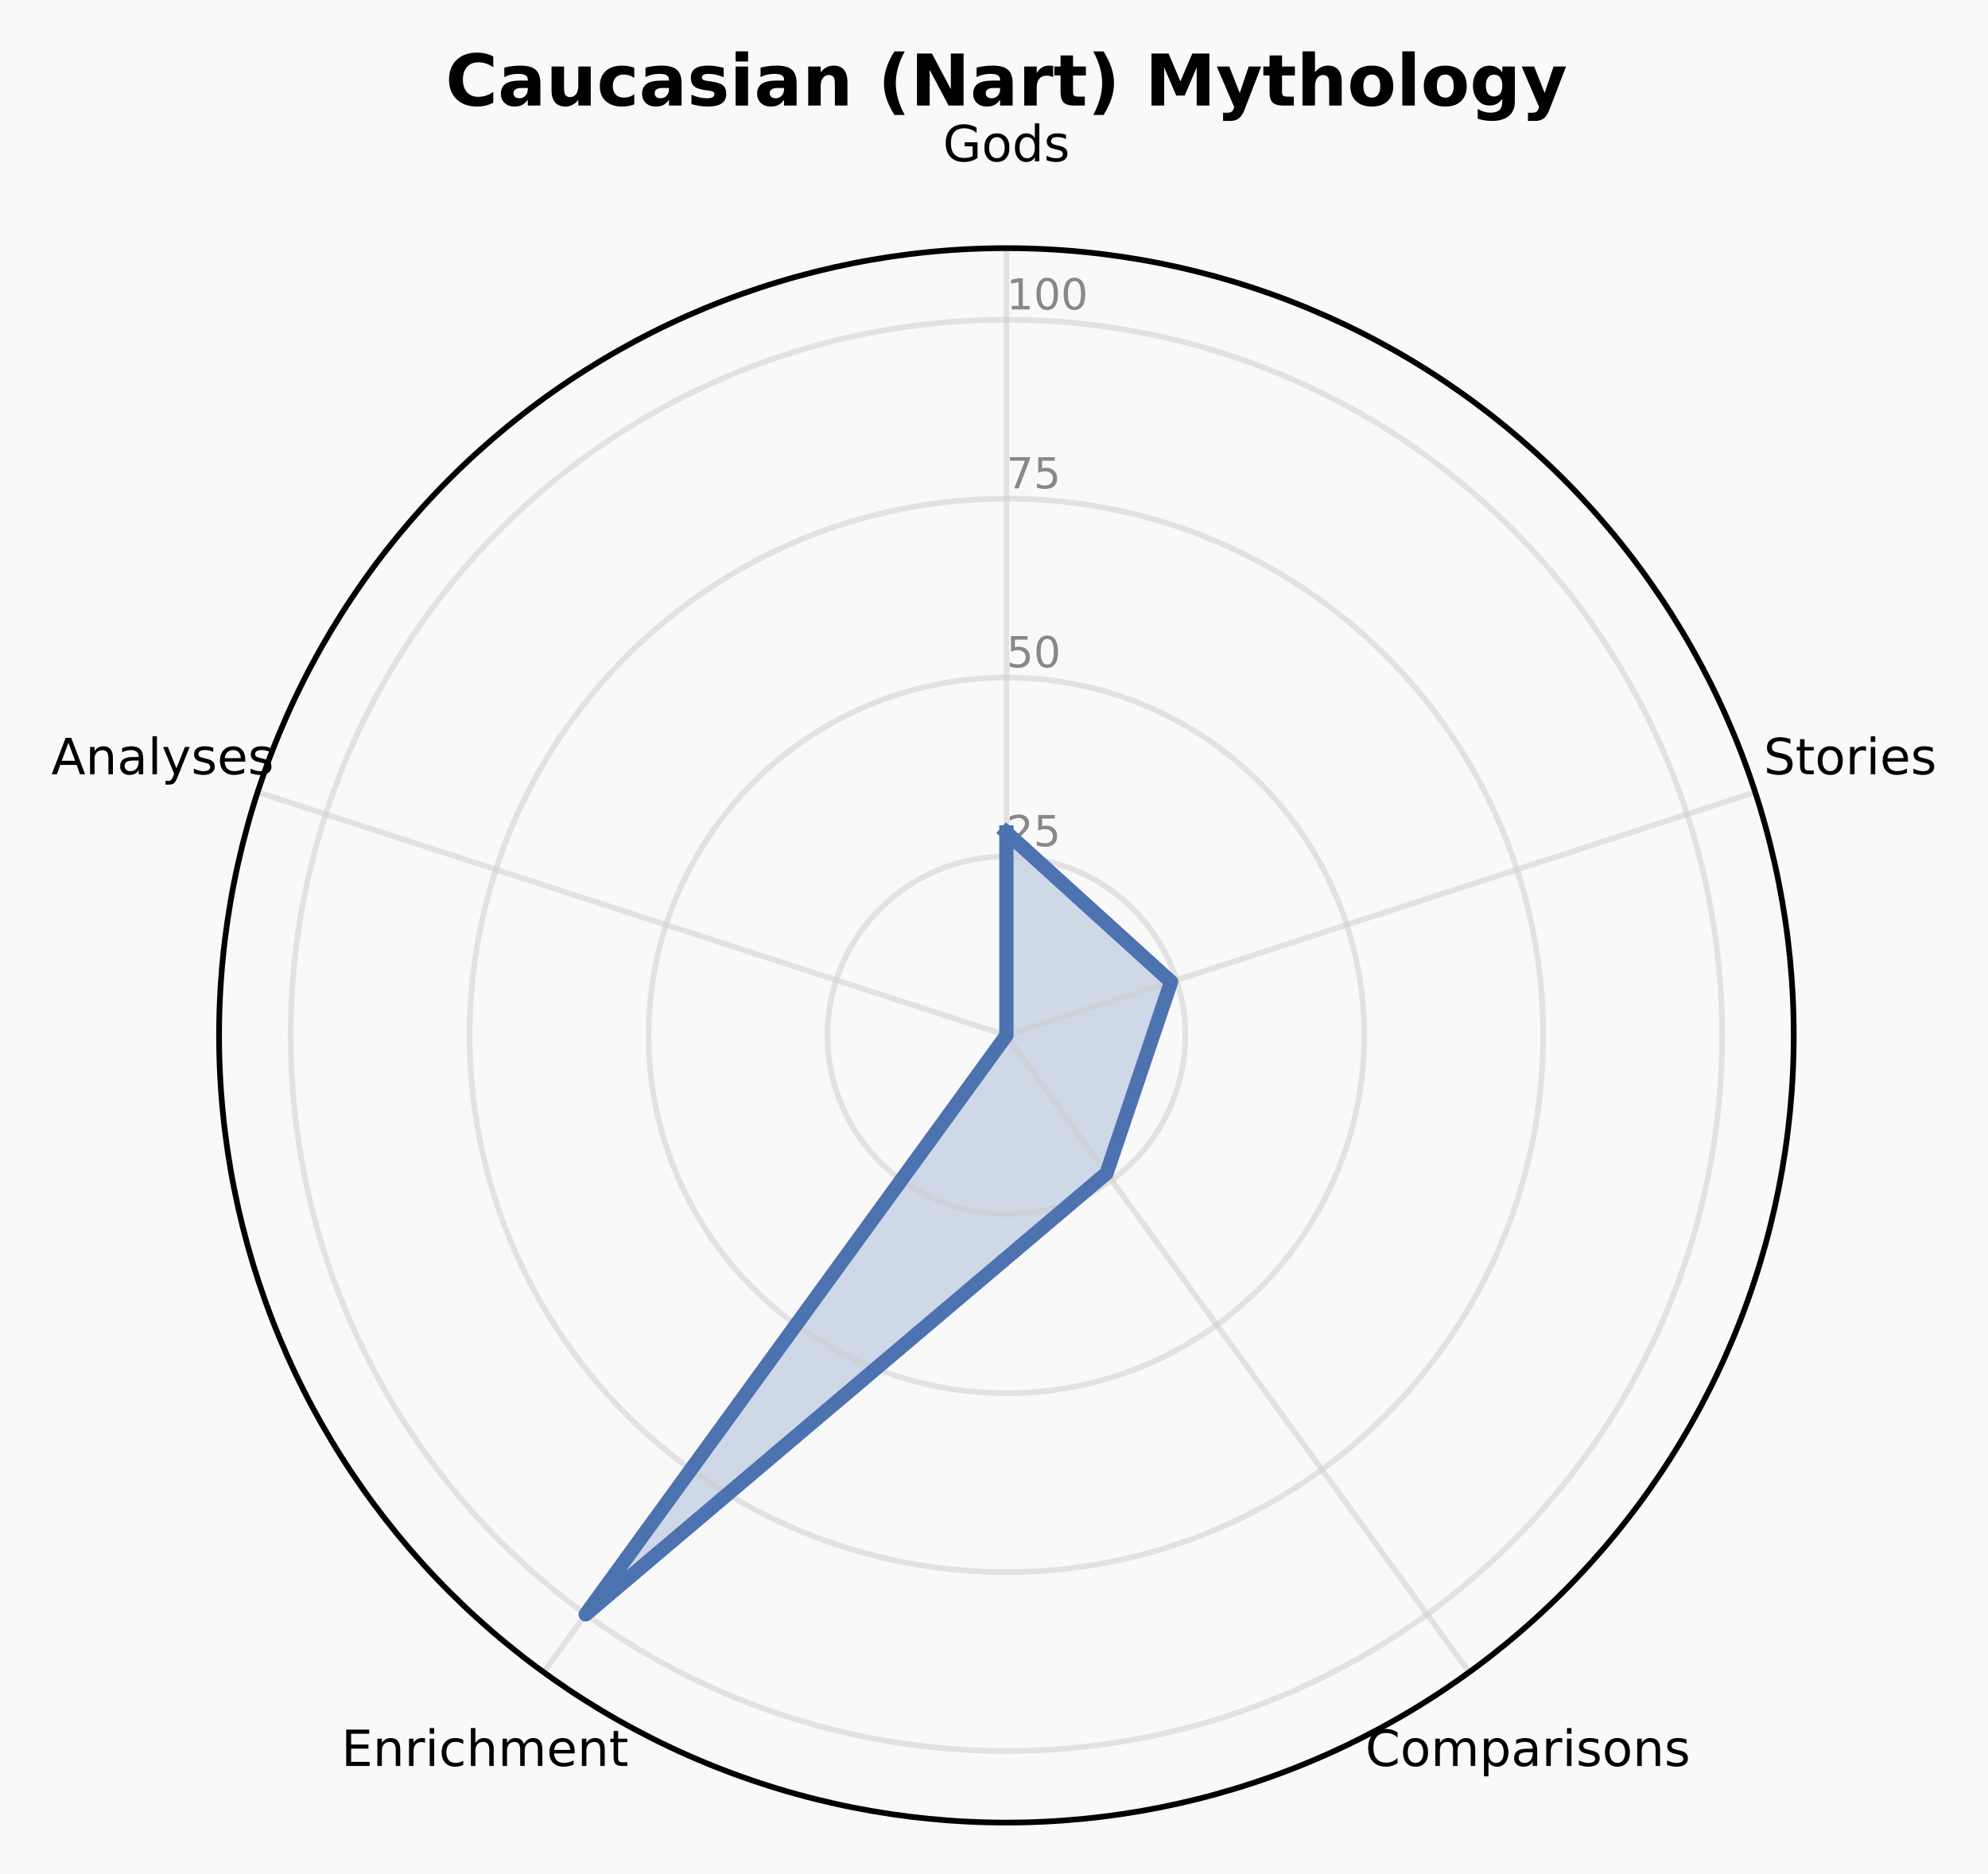
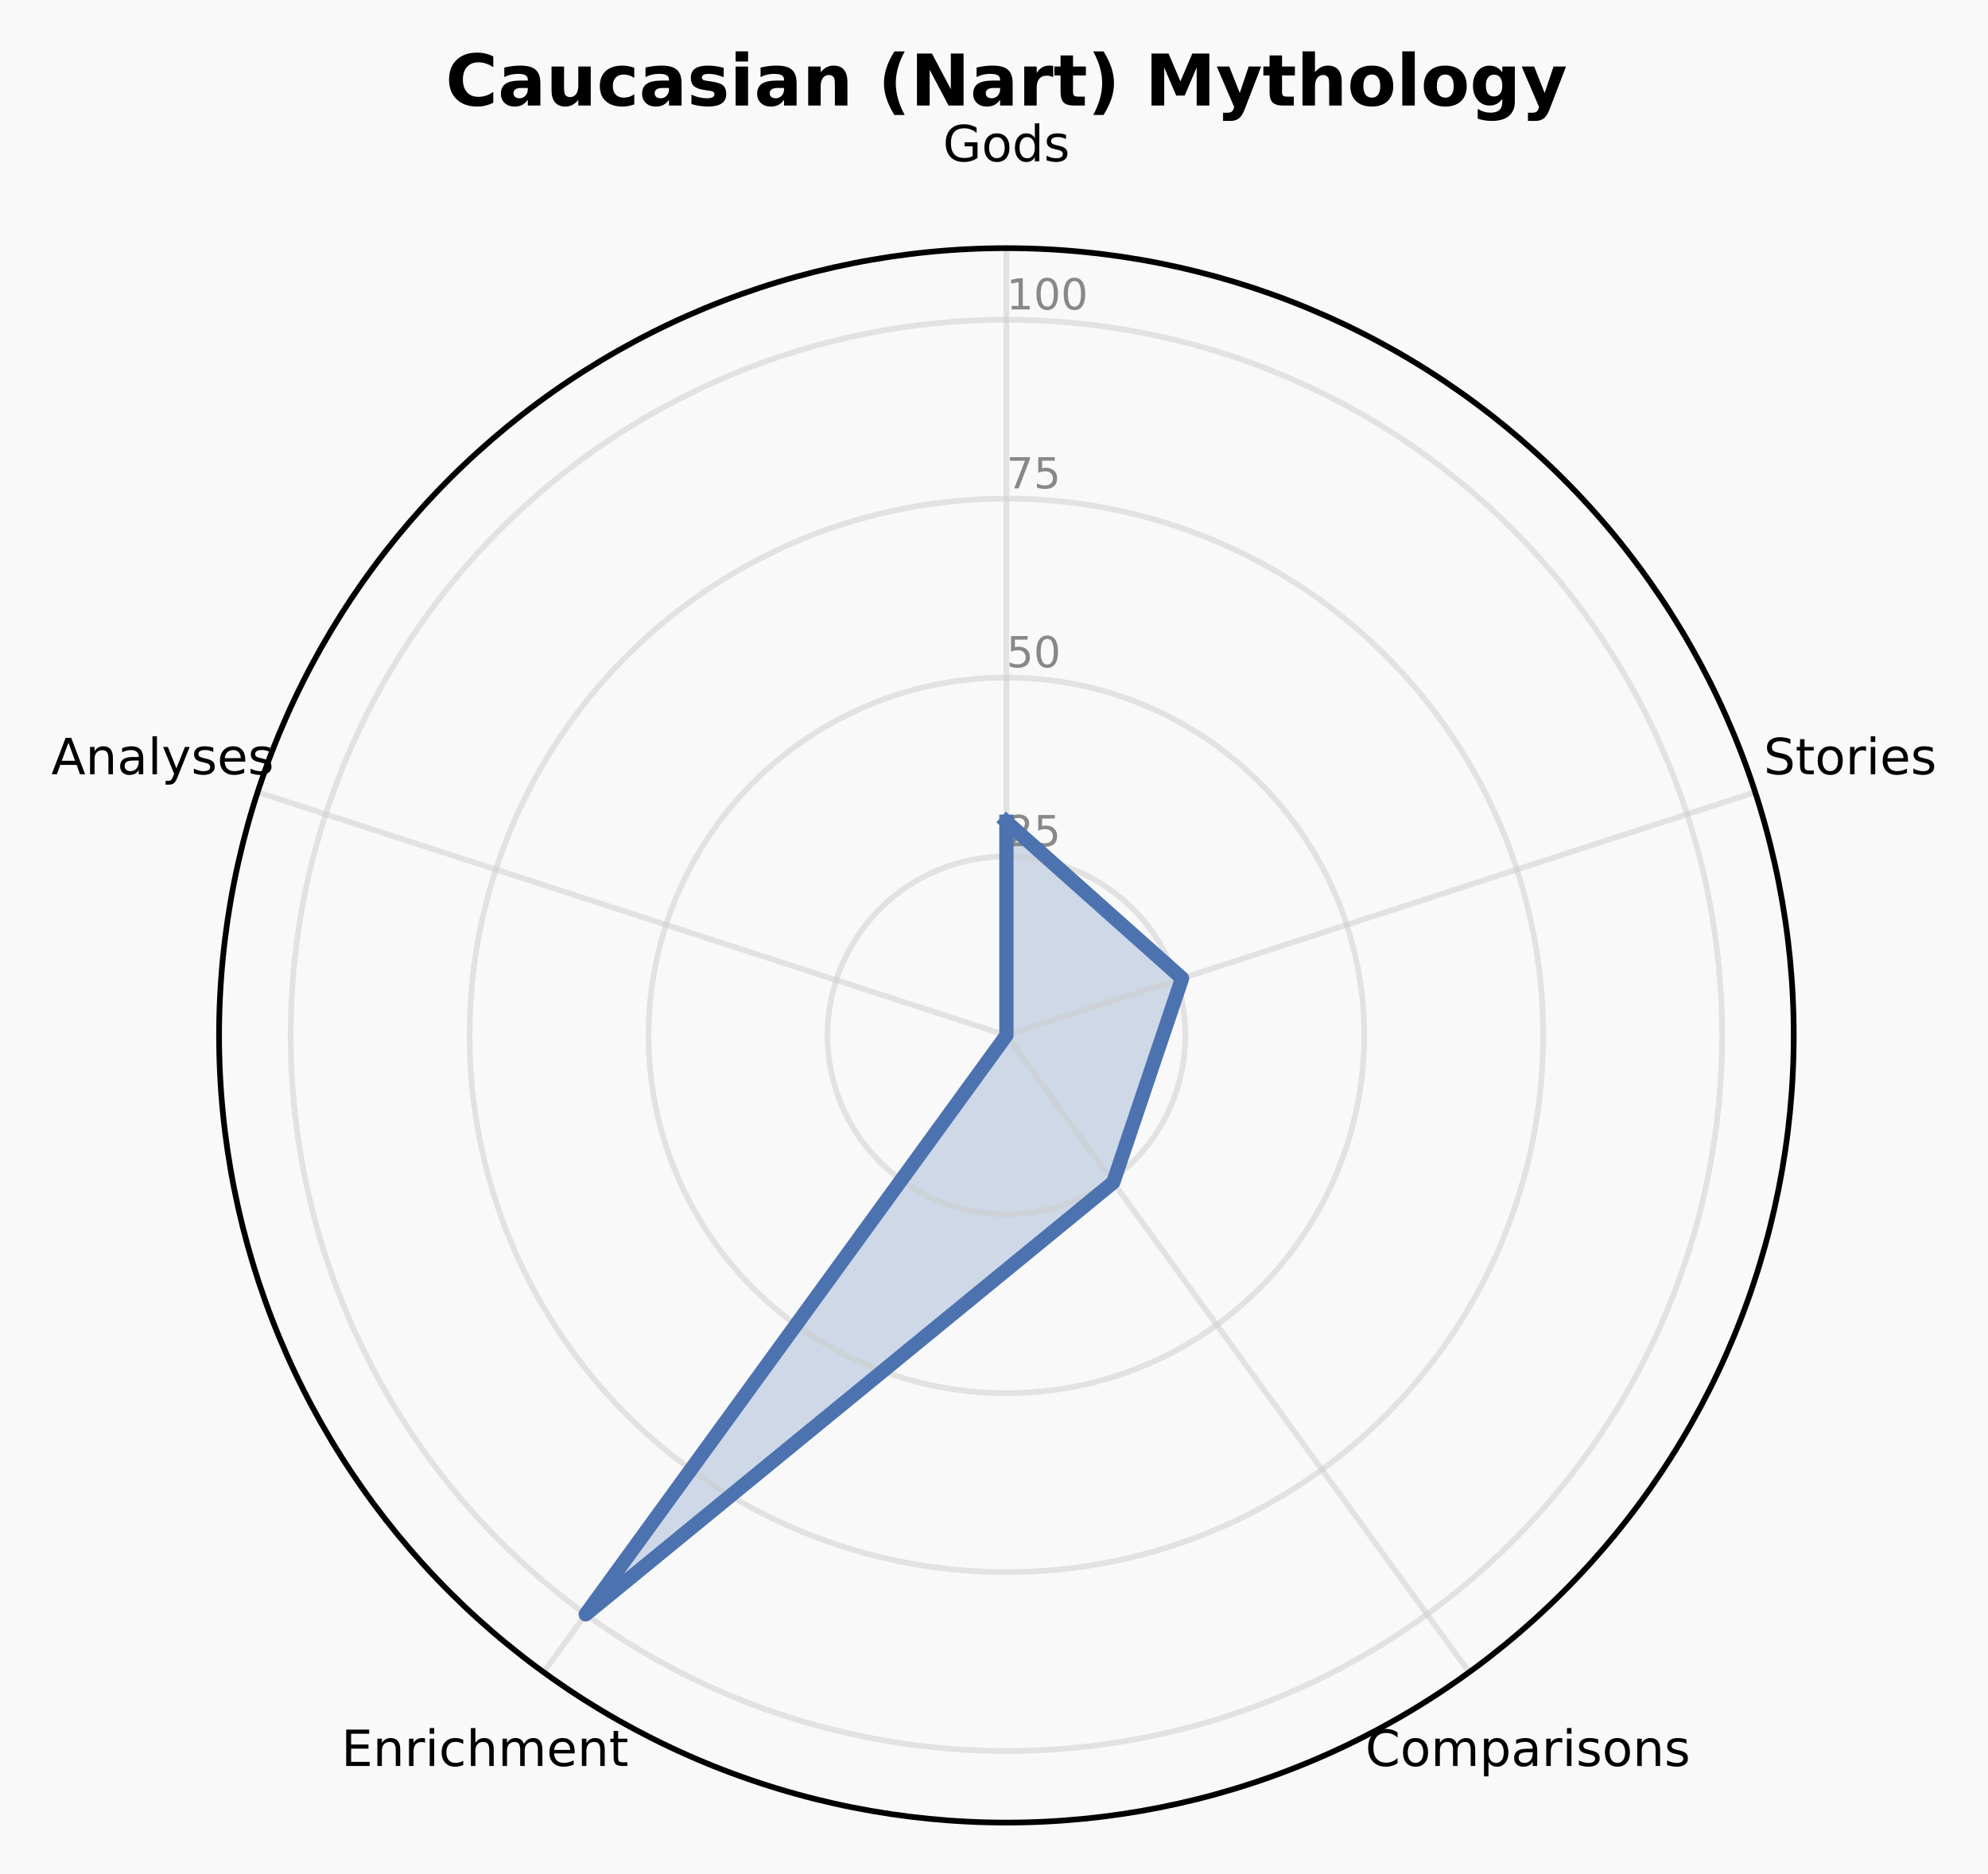
<svg xmlns="http://www.w3.org/2000/svg" xmlns:xlink="http://www.w3.org/1999/xlink" width="278.709pt" height="262.758pt" viewBox="0 0 278.709 262.758" version="1.1">
  <defs>
    <style type="text/css">*{stroke-linejoin: round; stroke-linecap: butt}</style>
  </defs>
  <g id="figure_1">
    <g id="patch_1">
      <path d="M 0 262.758  L 278.709 262.758  L 278.709 0  L 0 0  z " style="fill: #f9f9f9" />
    </g>
    <g id="axes_1">
      <g id="patch_2">
        <path d="M 251.473 145.178  C 251.473 130.683 248.618 116.329 243.071 102.938  C 237.524 89.546 229.393 77.377 219.143 67.128  C 208.894 56.878 196.725 48.748 183.334 43.201  C 169.942 37.654 155.588 34.798 141.093 34.798  C 126.598 34.798 112.244 37.654 98.853 43.201  C 85.461 48.748 73.293 56.878 63.043 67.128  C 52.794 77.377 44.663 89.546 39.116 102.938  C 33.569 116.329 30.714 130.683 30.714 145.178  C 30.714 159.673 33.569 174.027 39.116 187.418  C 44.663 200.81 52.794 212.979 63.043 223.228  C 73.293 233.478 85.461 241.609 98.853 247.155  C 112.244 252.702 126.598 255.558 141.093 255.558  C 155.588 255.558 169.942 252.702 183.334 247.155  C 196.725 241.609 208.894 233.478 219.143 223.228  C 229.393 212.979 237.524 200.81 243.071 187.418  C 248.618 174.027 251.473 159.673 251.473 145.178  M 141.093 145.178  C 141.093 145.178 141.093 145.178 141.093 145.178  C 141.093 145.178 141.093 145.178 141.093 145.178  C 141.093 145.178 141.093 145.178 141.093 145.178  C 141.093 145.178 141.093 145.178 141.093 145.178  C 141.093 145.178 141.093 145.178 141.093 145.178  C 141.093 145.178 141.093 145.178 141.093 145.178  C 141.093 145.178 141.093 145.178 141.093 145.178  C 141.093 145.178 141.093 145.178 141.093 145.178  C 141.093 145.178 141.093 145.178 141.093 145.178  C 141.093 145.178 141.093 145.178 141.093 145.178  C 141.093 145.178 141.093 145.178 141.093 145.178  C 141.093 145.178 141.093 145.178 141.093 145.178  C 141.093 145.178 141.093 145.178 141.093 145.178  C 141.093 145.178 141.093 145.178 141.093 145.178  C 141.093 145.178 141.093 145.178 141.093 145.178  C 141.093 145.178 141.093 145.178 141.093 145.178  z " style="fill: #f9f9f9" />
      </g>
      <g id="patch_3">
-         <path d="M 141.093 116.722  L 164.182 137.676  L 155.136 164.507  L 82.112 226.359  L 141.093 145.178  z " clip-path="url(#p0571d7b8ff)" style="fill: #4c72b0; opacity: 0.25; stroke: #4c72b0; stroke-linejoin: miter" />
+         <path d="M 141.093 115.224  L 165.721 137.176  L 156.073 165.795  L 82.112 226.359  L 141.093 145.178  z " clip-path="url(#p4c45083b6e)" style="fill: #4c72b0; opacity: 0.25; stroke: #4c72b0; stroke-linejoin: miter" />
      </g>
      <g id="matplotlib.axis_1">
        <g id="xtick_1">
          <g id="line2d_1">
-             <path d="M 141.093 145.178  L 141.093 34.798  " clip-path="url(#p0571d7b8ff)" style="fill: none; stroke: #cccccc; stroke-opacity: 0.5; stroke-width: 0.8; stroke-linecap: square" />
+             <path d="M 141.093 145.178  L 141.093 34.798  " clip-path="url(#p4c45083b6e)" style="fill: none; stroke: #cccccc; stroke-opacity: 0.5; stroke-width: 0.8; stroke-linecap: square" />
          </g>
          <g id="text_1">
            <g transform="translate(132.1945 22.61707) scale(0.07 -0.07)">
              <defs>
                <path id="DejaVuSans-2a" d="M 3809 666  L 3809 1919  L 2778 1919  L 2778 2438  L 4434 2438  L 4434 434  Q 4069 175 3628 42  Q 3188 -91 2688 -91  Q 1594 -91 976 548  Q 359 1188 359 2328  Q 359 3472 976 4111  Q 1594 4750 2688 4750  Q 3144 4750 3555 4637  Q 3966 4525 4313 4306  L 4313 3634  Q 3963 3931 3569 4081  Q 3175 4231 2741 4231  Q 1884 4231 1454 3753  Q 1025 3275 1025 2328  Q 1025 1384 1454 906  Q 1884 428 2741 428  Q 3075 428 3337 486  Q 3600 544 3809 666  z " transform="scale(0.015625)" />
                <path id="DejaVuSans-52" d="M 1959 3097  Q 1497 3097 1228 2736  Q 959 2375 959 1747  Q 959 1119 1226 758  Q 1494 397 1959 397  Q 2419 397 2687 759  Q 2956 1122 2956 1747  Q 2956 2369 2687 2733  Q 2419 3097 1959 3097  z M 1959 3584  Q 2709 3584 3137 3096  Q 3566 2609 3566 1747  Q 3566 888 3137 398  Q 2709 -91 1959 -91  Q 1206 -91 779 398  Q 353 888 353 1747  Q 353 2609 779 3096  Q 1206 3584 1959 3584  z " transform="scale(0.015625)" />
                <path id="DejaVuSans-47" d="M 2906 2969  L 2906 4863  L 3481 4863  L 3481 0  L 2906 0  L 2906 525  Q 2725 213 2448 61  Q 2172 -91 1784 -91  Q 1150 -91 751 415  Q 353 922 353 1747  Q 353 2572 751 3078  Q 1150 3584 1784 3584  Q 2172 3584 2448 3432  Q 2725 3281 2906 2969  z M 947 1747  Q 947 1113 1208 752  Q 1469 391 1925 391  Q 2381 391 2643 752  Q 2906 1113 2906 1747  Q 2906 2381 2643 2742  Q 2381 3103 1925 3103  Q 1469 3103 1208 2742  Q 947 2381 947 1747  z " transform="scale(0.015625)" />
                <path id="DejaVuSans-56" d="M 2834 3397  L 2834 2853  Q 2591 2978 2328 3040  Q 2066 3103 1784 3103  Q 1356 3103 1142 2972  Q 928 2841 928 2578  Q 928 2378 1081 2264  Q 1234 2150 1697 2047  L 1894 2003  Q 2506 1872 2764 1633  Q 3022 1394 3022 966  Q 3022 478 2636 193  Q 2250 -91 1575 -91  Q 1294 -91 989 -36  Q 684 19 347 128  L 347 722  Q 666 556 975 473  Q 1284 391 1588 391  Q 1994 391 2212 530  Q 2431 669 2431 922  Q 2431 1156 2273 1281  Q 2116 1406 1581 1522  L 1381 1569  Q 847 1681 609 1914  Q 372 2147 372 2553  Q 372 3047 722 3315  Q 1072 3584 1716 3584  Q 2034 3584 2315 3537  Q 2597 3491 2834 3397  z " transform="scale(0.015625)" />
              </defs>
              <use xlink:href="#DejaVuSans-2a" />
              <use xlink:href="#DejaVuSans-52" transform="translate(77.48438 0)" />
              <use xlink:href="#DejaVuSans-47" transform="translate(138.6719 0)" />
              <use xlink:href="#DejaVuSans-56" transform="translate(202.1562 0)" />
            </g>
          </g>
        </g>
        <g id="xtick_2">
          <g id="line2d_2">
-             <path d="M 141.093 145.178  L 246.07 111.069  " clip-path="url(#p0571d7b8ff)" style="fill: none; stroke: #cccccc; stroke-opacity: 0.5; stroke-width: 0.8; stroke-linecap: square" />
+             <path d="M 141.093 145.178  L 246.07 111.069  " clip-path="url(#p4c45083b6e)" style="fill: none; stroke: #cccccc; stroke-opacity: 0.5; stroke-width: 0.8; stroke-linecap: square" />
          </g>
          <g id="text_2">
            <g transform="translate(247.2616 108.5613) scale(0.07 -0.07)">
              <defs>
                <path id="DejaVuSans-36" d="M 3425 4513  L 3425 3897  Q 3066 4069 2747 4153  Q 2428 4238 2131 4238  Q 1616 4238 1336 4038  Q 1056 3838 1056 3469  Q 1056 3159 1242 3001  Q 1428 2844 1947 2747  L 2328 2669  Q 3034 2534 3370 2195  Q 3706 1856 3706 1288  Q 3706 609 3251 259  Q 2797 -91 1919 -91  Q 1588 -91 1214 -16  Q 841 59 441 206  L 441 856  Q 825 641 1194 531  Q 1563 422 1919 422  Q 2459 422 2753 634  Q 3047 847 3047 1241  Q 3047 1584 2836 1778  Q 2625 1972 2144 2069  L 1759 2144  Q 1053 2284 737 2584  Q 422 2884 422 3419  Q 422 4038 858 4394  Q 1294 4750 2059 4750  Q 2388 4750 2728 4690  Q 3069 4631 3425 4513  z " transform="scale(0.015625)" />
                <path id="DejaVuSans-57" d="M 1172 4494  L 1172 3500  L 2356 3500  L 2356 3053  L 1172 3053  L 1172 1153  Q 1172 725 1289 603  Q 1406 481 1766 481  L 2356 481  L 2356 0  L 1766 0  Q 1100 0 847 248  Q 594 497 594 1153  L 594 3053  L 172 3053  L 172 3500  L 594 3500  L 594 4494  L 1172 4494  z " transform="scale(0.015625)" />
                <path id="DejaVuSans-55" d="M 2631 2963  Q 2534 3019 2420 3045  Q 2306 3072 2169 3072  Q 1681 3072 1420 2755  Q 1159 2438 1159 1844  L 1159 0  L 581 0  L 581 3500  L 1159 3500  L 1159 2956  Q 1341 3275 1631 3429  Q 1922 3584 2338 3584  Q 2397 3584 2469 3576  Q 2541 3569 2628 3553  L 2631 2963  z " transform="scale(0.015625)" />
                <path id="DejaVuSans-4c" d="M 603 3500  L 1178 3500  L 1178 0  L 603 0  L 603 3500  z M 603 4863  L 1178 4863  L 1178 4134  L 603 4134  L 603 4863  z " transform="scale(0.015625)" />
                <path id="DejaVuSans-48" d="M 3597 1894  L 3597 1613  L 953 1613  Q 991 1019 1311 708  Q 1631 397 2203 397  Q 2534 397 2845 478  Q 3156 559 3463 722  L 3463 178  Q 3153 47 2828 -22  Q 2503 -91 2169 -91  Q 1331 -91 842 396  Q 353 884 353 1716  Q 353 2575 817 3079  Q 1281 3584 2069 3584  Q 2775 3584 3186 3129  Q 3597 2675 3597 1894  z M 3022 2063  Q 3016 2534 2758 2815  Q 2500 3097 2075 3097  Q 1594 3097 1305 2825  Q 1016 2553 972 2059  L 3022 2063  z " transform="scale(0.015625)" />
              </defs>
              <use xlink:href="#DejaVuSans-36" />
              <use xlink:href="#DejaVuSans-57" transform="translate(63.48438 0)" />
              <use xlink:href="#DejaVuSans-52" transform="translate(102.6875 0)" />
              <use xlink:href="#DejaVuSans-55" transform="translate(163.875 0)" />
              <use xlink:href="#DejaVuSans-4c" transform="translate(204.9844 0)" />
              <use xlink:href="#DejaVuSans-48" transform="translate(232.7656 0)" />
              <use xlink:href="#DejaVuSans-56" transform="translate(294.2969 0)" />
            </g>
          </g>
        </g>
        <g id="xtick_3">
          <g id="line2d_3">
-             <path d="M 141.093 145.178  L 205.973 234.477  " clip-path="url(#p0571d7b8ff)" style="fill: none; stroke: #cccccc; stroke-opacity: 0.5; stroke-width: 0.8; stroke-linecap: square" />
+             <path d="M 141.093 145.178  L 205.973 234.477  " clip-path="url(#p4c45083b6e)" style="fill: none; stroke: #cccccc; stroke-opacity: 0.5; stroke-width: 0.8; stroke-linecap: square" />
          </g>
          <g id="text_3">
            <g transform="translate(191.4228 247.6219) scale(0.07 -0.07)">
              <defs>
                <path id="DejaVuSans-26" d="M 4122 4306  L 4122 3641  Q 3803 3938 3442 4084  Q 3081 4231 2675 4231  Q 1875 4231 1450 3742  Q 1025 3253 1025 2328  Q 1025 1406 1450 917  Q 1875 428 2675 428  Q 3081 428 3442 575  Q 3803 722 4122 1019  L 4122 359  Q 3791 134 3420 21  Q 3050 -91 2638 -91  Q 1578 -91 968 557  Q 359 1206 359 2328  Q 359 3453 968 4101  Q 1578 4750 2638 4750  Q 3056 4750 3426 4639  Q 3797 4528 4122 4306  z " transform="scale(0.015625)" />
                <path id="DejaVuSans-50" d="M 3328 2828  Q 3544 3216 3844 3400  Q 4144 3584 4550 3584  Q 5097 3584 5394 3201  Q 5691 2819 5691 2113  L 5691 0  L 5113 0  L 5113 2094  Q 5113 2597 4934 2840  Q 4756 3084 4391 3084  Q 3944 3084 3684 2787  Q 3425 2491 3425 1978  L 3425 0  L 2847 0  L 2847 2094  Q 2847 2600 2669 2842  Q 2491 3084 2119 3084  Q 1678 3084 1418 2786  Q 1159 2488 1159 1978  L 1159 0  L 581 0  L 581 3500  L 1159 3500  L 1159 2956  Q 1356 3278 1631 3431  Q 1906 3584 2284 3584  Q 2666 3584 2933 3390  Q 3200 3197 3328 2828  z " transform="scale(0.015625)" />
                <path id="DejaVuSans-53" d="M 1159 525  L 1159 -1331  L 581 -1331  L 581 3500  L 1159 3500  L 1159 2969  Q 1341 3281 1617 3432  Q 1894 3584 2278 3584  Q 2916 3584 3314 3078  Q 3713 2572 3713 1747  Q 3713 922 3314 415  Q 2916 -91 2278 -91  Q 1894 -91 1617 61  Q 1341 213 1159 525  z M 3116 1747  Q 3116 2381 2855 2742  Q 2594 3103 2138 3103  Q 1681 3103 1420 2742  Q 1159 2381 1159 1747  Q 1159 1113 1420 752  Q 1681 391 2138 391  Q 2594 391 2855 752  Q 3116 1113 3116 1747  z " transform="scale(0.015625)" />
                <path id="DejaVuSans-44" d="M 2194 1759  Q 1497 1759 1228 1600  Q 959 1441 959 1056  Q 959 750 1161 570  Q 1363 391 1709 391  Q 2188 391 2477 730  Q 2766 1069 2766 1631  L 2766 1759  L 2194 1759  z M 3341 1997  L 3341 0  L 2766 0  L 2766 531  Q 2569 213 2275 61  Q 1981 -91 1556 -91  Q 1019 -91 701 211  Q 384 513 384 1019  Q 384 1609 779 1909  Q 1175 2209 1959 2209  L 2766 2209  L 2766 2266  Q 2766 2663 2505 2880  Q 2244 3097 1772 3097  Q 1472 3097 1187 3025  Q 903 2953 641 2809  L 641 3341  Q 956 3463 1253 3523  Q 1550 3584 1831 3584  Q 2591 3584 2966 3190  Q 3341 2797 3341 1997  z " transform="scale(0.015625)" />
                <path id="DejaVuSans-51" d="M 3513 2113  L 3513 0  L 2938 0  L 2938 2094  Q 2938 2591 2744 2837  Q 2550 3084 2163 3084  Q 1697 3084 1428 2787  Q 1159 2491 1159 1978  L 1159 0  L 581 0  L 581 3500  L 1159 3500  L 1159 2956  Q 1366 3272 1645 3428  Q 1925 3584 2291 3584  Q 2894 3584 3203 3211  Q 3513 2838 3513 2113  z " transform="scale(0.015625)" />
              </defs>
              <use xlink:href="#DejaVuSans-26" />
              <use xlink:href="#DejaVuSans-52" transform="translate(69.82812 0)" />
              <use xlink:href="#DejaVuSans-50" transform="translate(131.0156 0)" />
              <use xlink:href="#DejaVuSans-53" transform="translate(228.4219 0)" />
              <use xlink:href="#DejaVuSans-44" transform="translate(291.9062 0)" />
              <use xlink:href="#DejaVuSans-55" transform="translate(353.1875 0)" />
              <use xlink:href="#DejaVuSans-4c" transform="translate(394.2969 0)" />
              <use xlink:href="#DejaVuSans-56" transform="translate(422.0781 0)" />
              <use xlink:href="#DejaVuSans-52" transform="translate(474.1719 0)" />
              <use xlink:href="#DejaVuSans-51" transform="translate(535.3594 0)" />
              <use xlink:href="#DejaVuSans-56" transform="translate(598.7344 0)" />
            </g>
          </g>
        </g>
        <g id="xtick_4">
          <g id="line2d_4">
-             <path d="M 141.093 145.178  L 76.214 234.477  " clip-path="url(#p0571d7b8ff)" style="fill: none; stroke: #cccccc; stroke-opacity: 0.5; stroke-width: 0.8; stroke-linecap: square" />
+             <path d="M 141.093 145.178  L 76.214 234.477  " clip-path="url(#p4c45083b6e)" style="fill: none; stroke: #cccccc; stroke-opacity: 0.5; stroke-width: 0.8; stroke-linecap: square" />
          </g>
          <g id="text_4">
            <g transform="translate(47.8483 247.6219) scale(0.07 -0.07)">
              <defs>
                <path id="DejaVuSans-28" d="M 628 4666  L 3578 4666  L 3578 4134  L 1259 4134  L 1259 2753  L 3481 2753  L 3481 2222  L 1259 2222  L 1259 531  L 3634 531  L 3634 0  L 628 0  L 628 4666  z " transform="scale(0.015625)" />
                <path id="DejaVuSans-46" d="M 3122 3366  L 3122 2828  Q 2878 2963 2633 3030  Q 2388 3097 2138 3097  Q 1578 3097 1268 2742  Q 959 2388 959 1747  Q 959 1106 1268 751  Q 1578 397 2138 397  Q 2388 397 2633 464  Q 2878 531 3122 666  L 3122 134  Q 2881 22 2623 -34  Q 2366 -91 2075 -91  Q 1284 -91 818 406  Q 353 903 353 1747  Q 353 2603 823 3093  Q 1294 3584 2113 3584  Q 2378 3584 2631 3529  Q 2884 3475 3122 3366  z " transform="scale(0.015625)" />
                <path id="DejaVuSans-4b" d="M 3513 2113  L 3513 0  L 2938 0  L 2938 2094  Q 2938 2591 2744 2837  Q 2550 3084 2163 3084  Q 1697 3084 1428 2787  Q 1159 2491 1159 1978  L 1159 0  L 581 0  L 581 4863  L 1159 4863  L 1159 2956  Q 1366 3272 1645 3428  Q 1925 3584 2291 3584  Q 2894 3584 3203 3211  Q 3513 2838 3513 2113  z " transform="scale(0.015625)" />
              </defs>
              <use xlink:href="#DejaVuSans-28" />
              <use xlink:href="#DejaVuSans-51" transform="translate(63.1875 0)" />
              <use xlink:href="#DejaVuSans-55" transform="translate(126.5625 0)" />
              <use xlink:href="#DejaVuSans-4c" transform="translate(167.6719 0)" />
              <use xlink:href="#DejaVuSans-46" transform="translate(195.4531 0)" />
              <use xlink:href="#DejaVuSans-4b" transform="translate(250.4375 0)" />
              <use xlink:href="#DejaVuSans-50" transform="translate(313.8125 0)" />
              <use xlink:href="#DejaVuSans-48" transform="translate(411.2188 0)" />
              <use xlink:href="#DejaVuSans-51" transform="translate(472.75 0)" />
              <use xlink:href="#DejaVuSans-57" transform="translate(536.125 0)" />
            </g>
          </g>
        </g>
        <g id="xtick_5">
          <g id="line2d_5">
-             <path d="M 141.093 145.178  L 36.116 111.069  " clip-path="url(#p0571d7b8ff)" style="fill: none; stroke: #cccccc; stroke-opacity: 0.5; stroke-width: 0.8; stroke-linecap: square" />
+             <path d="M 141.093 145.178  L 36.116 111.069  " clip-path="url(#p4c45083b6e)" style="fill: none; stroke: #cccccc; stroke-opacity: 0.5; stroke-width: 0.8; stroke-linecap: square" />
          </g>
          <g id="text_5">
            <g transform="translate(7.2 108.5613) scale(0.07 -0.07)">
              <defs>
                <path id="DejaVuSans-24" d="M 2188 4044  L 1331 1722  L 3047 1722  L 2188 4044  z M 1831 4666  L 2547 4666  L 4325 0  L 3669 0  L 3244 1197  L 1141 1197  L 716 0  L 50 0  L 1831 4666  z " transform="scale(0.015625)" />
                <path id="DejaVuSans-4f" d="M 603 4863  L 1178 4863  L 1178 0  L 603 0  L 603 4863  z " transform="scale(0.015625)" />
                <path id="DejaVuSans-5c" d="M 2059 -325  Q 1816 -950 1584 -1140  Q 1353 -1331 966 -1331  L 506 -1331  L 506 -850  L 844 -850  Q 1081 -850 1212 -737  Q 1344 -625 1503 -206  L 1606 56  L 191 3500  L 800 3500  L 1894 763  L 2988 3500  L 3597 3500  L 2059 -325  z " transform="scale(0.015625)" />
              </defs>
              <use xlink:href="#DejaVuSans-24" />
              <use xlink:href="#DejaVuSans-51" transform="translate(68.40625 0)" />
              <use xlink:href="#DejaVuSans-44" transform="translate(131.7812 0)" />
              <use xlink:href="#DejaVuSans-4f" transform="translate(193.0625 0)" />
              <use xlink:href="#DejaVuSans-5c" transform="translate(220.8438 0)" />
              <use xlink:href="#DejaVuSans-56" transform="translate(280.0312 0)" />
              <use xlink:href="#DejaVuSans-48" transform="translate(332.125 0)" />
              <use xlink:href="#DejaVuSans-56" transform="translate(393.6562 0)" />
            </g>
          </g>
        </g>
      </g>
      <g id="matplotlib.axis_2">
        <g id="ytick_1">
          <g id="line2d_6">
-             <path d="M 141.093 120.092  C 144.388 120.092 147.65 120.741 150.693 122.001  C 153.737 123.262 156.503 125.11 158.832 127.439  C 161.161 129.769 163.009 132.534 164.27 135.578  C 165.531 138.621 166.18 141.884 166.18 145.178  C 166.18 148.472 165.531 151.735 164.27 154.778  C 163.009 157.822 161.161 160.587 158.832 162.917  C 156.503 165.246 153.737 167.094 150.693 168.355  C 147.65 169.615 144.388 170.264 141.093 170.264  C 137.799 170.264 134.537 169.615 131.493 168.355  C 128.45 167.094 125.684 165.246 123.355 162.917  C 121.025 160.587 119.177 157.822 117.917 154.778  C 116.656 151.735 116.007 148.472 116.007 145.178  C 116.007 141.884 116.656 138.621 117.917 135.578  C 119.177 132.534 121.025 129.769 123.355 127.439  C 125.684 125.11 128.45 123.262 131.493 122.001  C 134.537 120.741 137.799 120.092 141.093 120.092  " clip-path="url(#p0571d7b8ff)" style="fill: none; stroke: #cccccc; stroke-opacity: 0.5; stroke-width: 0.8; stroke-linecap: square" />
+             <path d="M 141.093 120.092  C 144.388 120.092 147.65 120.741 150.693 122.001  C 153.737 123.262 156.503 125.11 158.832 127.439  C 161.161 129.769 163.009 132.534 164.27 135.578  C 165.531 138.621 166.18 141.884 166.18 145.178  C 166.18 148.472 165.531 151.735 164.27 154.778  C 163.009 157.822 161.161 160.587 158.832 162.917  C 156.503 165.246 153.737 167.094 150.693 168.355  C 147.65 169.615 144.388 170.264 141.093 170.264  C 137.799 170.264 134.537 169.615 131.493 168.355  C 128.45 167.094 125.684 165.246 123.355 162.917  C 121.025 160.587 119.177 157.822 117.917 154.778  C 116.656 151.735 116.007 148.472 116.007 145.178  C 116.007 141.884 116.656 138.621 117.917 135.578  C 119.177 132.534 121.025 129.769 123.355 127.439  C 125.684 125.11 128.45 123.262 131.493 122.001  C 134.537 120.741 137.799 120.092 141.093 120.092  " clip-path="url(#p4c45083b6e)" style="fill: none; stroke: #cccccc; stroke-opacity: 0.5; stroke-width: 0.8; stroke-linecap: square" />
          </g>
          <g id="text_6">
            <g style="fill: #888888" transform="translate(141.0933 118.6504) scale(0.06 -0.06)">
              <defs>
                <path id="DejaVuSans-15" d="M 1228 531  L 3431 531  L 3431 0  L 469 0  L 469 531  Q 828 903 1448 1529  Q 2069 2156 2228 2338  Q 2531 2678 2651 2914  Q 2772 3150 2772 3378  Q 2772 3750 2511 3984  Q 2250 4219 1831 4219  Q 1534 4219 1204 4116  Q 875 4013 500 3803  L 500 4441  Q 881 4594 1212 4672  Q 1544 4750 1819 4750  Q 2544 4750 2975 4387  Q 3406 4025 3406 3419  Q 3406 3131 3298 2873  Q 3191 2616 2906 2266  Q 2828 2175 2409 1742  Q 1991 1309 1228 531  z " transform="scale(0.015625)" />
                <path id="DejaVuSans-18" d="M 691 4666  L 3169 4666  L 3169 4134  L 1269 4134  L 1269 2991  Q 1406 3038 1543 3061  Q 1681 3084 1819 3084  Q 2600 3084 3056 2656  Q 3513 2228 3513 1497  Q 3513 744 3044 326  Q 2575 -91 1722 -91  Q 1428 -91 1123 -41  Q 819 9 494 109  L 494 744  Q 775 591 1075 516  Q 1375 441 1709 441  Q 2250 441 2565 725  Q 2881 1009 2881 1497  Q 2881 1984 2565 2268  Q 2250 2553 1709 2553  Q 1456 2553 1204 2497  Q 953 2441 691 2322  L 691 4666  z " transform="scale(0.015625)" />
              </defs>
              <use xlink:href="#DejaVuSans-15" />
              <use xlink:href="#DejaVuSans-18" transform="translate(63.625 0)" />
            </g>
          </g>
        </g>
        <g id="ytick_2">
          <g id="line2d_7">
-             <path d="M 141.093 95.005  C 147.682 95.005 154.206 96.303 160.293 98.825  C 166.381 101.346 171.912 105.042 176.571 109.701  C 181.229 114.36 184.925 119.891 187.447 125.978  C 189.968 132.065 191.266 138.589 191.266 145.178  C 191.266 151.767 189.968 158.291 187.447 164.378  C 184.925 170.465 181.229 175.997 176.571 180.655  C 171.912 185.314 166.381 189.01 160.293 191.531  C 154.206 194.053 147.682 195.351 141.093 195.351  C 134.505 195.351 127.98 194.053 121.893 191.531  C 115.806 189.01 110.275 185.314 105.616 180.655  C 100.957 175.997 97.261 170.465 94.74 164.378  C 92.219 158.291 90.921 151.767 90.921 145.178  C 90.921 138.589 92.219 132.065 94.74 125.978  C 97.261 119.891 100.957 114.36 105.616 109.701  C 110.275 105.042 115.806 101.346 121.893 98.825  C 127.98 96.303 134.505 95.005 141.093 95.005  " clip-path="url(#p0571d7b8ff)" style="fill: none; stroke: #cccccc; stroke-opacity: 0.5; stroke-width: 0.8; stroke-linecap: square" />
+             <path d="M 141.093 95.005  C 147.682 95.005 154.206 96.303 160.293 98.825  C 166.381 101.346 171.912 105.042 176.571 109.701  C 181.229 114.36 184.925 119.891 187.447 125.978  C 189.968 132.065 191.266 138.589 191.266 145.178  C 191.266 151.767 189.968 158.291 187.447 164.378  C 184.925 170.465 181.229 175.997 176.571 180.655  C 171.912 185.314 166.381 189.01 160.293 191.531  C 154.206 194.053 147.682 195.351 141.093 195.351  C 134.505 195.351 127.98 194.053 121.893 191.531  C 115.806 189.01 110.275 185.314 105.616 180.655  C 100.957 175.997 97.261 170.465 94.74 164.378  C 92.219 158.291 90.921 151.767 90.921 145.178  C 90.921 138.589 92.219 132.065 94.74 125.978  C 97.261 119.891 100.957 114.36 105.616 109.701  C 110.275 105.042 115.806 101.346 121.893 98.825  C 127.98 96.303 134.505 95.005 141.093 95.005  " clip-path="url(#p4c45083b6e)" style="fill: none; stroke: #cccccc; stroke-opacity: 0.5; stroke-width: 0.8; stroke-linecap: square" />
          </g>
          <g id="text_7">
            <g style="fill: #888888" transform="translate(141.0933 93.56408) scale(0.06 -0.06)">
              <defs>
                <path id="DejaVuSans-13" d="M 2034 4250  Q 1547 4250 1301 3770  Q 1056 3291 1056 2328  Q 1056 1369 1301 889  Q 1547 409 2034 409  Q 2525 409 2770 889  Q 3016 1369 3016 2328  Q 3016 3291 2770 3770  Q 2525 4250 2034 4250  z M 2034 4750  Q 2819 4750 3233 4129  Q 3647 3509 3647 2328  Q 3647 1150 3233 529  Q 2819 -91 2034 -91  Q 1250 -91 836 529  Q 422 1150 422 2328  Q 422 3509 836 4129  Q 1250 4750 2034 4750  z " transform="scale(0.015625)" />
              </defs>
              <use xlink:href="#DejaVuSans-18" />
              <use xlink:href="#DejaVuSans-13" transform="translate(63.625 0)" />
            </g>
          </g>
        </g>
        <g id="ytick_3">
          <g id="line2d_8">
-             <path d="M 141.093 69.919  C 150.976 69.919 160.763 71.866 169.894 75.648  C 179.024 79.43 187.321 84.974 194.309 91.962  C 201.298 98.95 206.841 107.247 210.623 116.378  C 214.405 125.508 216.352 135.295 216.352 145.178  C 216.352 155.061 214.405 164.848 210.623 173.978  C 206.841 183.109 201.298 191.406 194.309 198.394  C 187.321 205.382 179.024 210.926 169.894 214.708  C 160.763 218.49 150.976 220.437 141.093 220.437  C 131.21 220.437 121.424 218.49 112.293 214.708  C 103.162 210.926 94.866 205.382 87.877 198.394  C 80.889 191.406 75.345 183.109 71.563 173.978  C 67.781 164.848 65.834 155.061 65.834 145.178  C 65.834 135.295 67.781 125.508 71.563 116.378  C 75.345 107.247 80.889 98.95 87.877 91.962  C 94.866 84.974 103.162 79.43 112.293 75.648  C 121.424 71.866 131.21 69.919 141.093 69.919  " clip-path="url(#p0571d7b8ff)" style="fill: none; stroke: #cccccc; stroke-opacity: 0.5; stroke-width: 0.8; stroke-linecap: square" />
+             <path d="M 141.093 69.919  C 150.976 69.919 160.763 71.866 169.894 75.648  C 179.024 79.43 187.321 84.974 194.309 91.962  C 201.298 98.95 206.841 107.247 210.623 116.378  C 214.405 125.508 216.352 135.295 216.352 145.178  C 216.352 155.061 214.405 164.848 210.623 173.978  C 206.841 183.109 201.298 191.406 194.309 198.394  C 187.321 205.382 179.024 210.926 169.894 214.708  C 160.763 218.49 150.976 220.437 141.093 220.437  C 131.21 220.437 121.424 218.49 112.293 214.708  C 103.162 210.926 94.866 205.382 87.877 198.394  C 80.889 191.406 75.345 183.109 71.563 173.978  C 67.781 164.848 65.834 155.061 65.834 145.178  C 65.834 135.295 67.781 125.508 71.563 116.378  C 75.345 107.247 80.889 98.95 87.877 91.962  C 94.866 84.974 103.162 79.43 112.293 75.648  C 121.424 71.866 131.21 69.919 141.093 69.919  " clip-path="url(#p4c45083b6e)" style="fill: none; stroke: #cccccc; stroke-opacity: 0.5; stroke-width: 0.8; stroke-linecap: square" />
          </g>
          <g id="text_8">
            <g style="fill: #888888" transform="translate(141.0933 68.47781) scale(0.06 -0.06)">
              <defs>
                <path id="DejaVuSans-1a" d="M 525 4666  L 3525 4666  L 3525 4397  L 1831 0  L 1172 0  L 2766 4134  L 525 4134  L 525 4666  z " transform="scale(0.015625)" />
              </defs>
              <use xlink:href="#DejaVuSans-1a" />
              <use xlink:href="#DejaVuSans-18" transform="translate(63.625 0)" />
            </g>
          </g>
        </g>
        <g id="ytick_4">
          <g id="line2d_9">
-             <path d="M 141.093 44.833  C 154.27 44.833 167.32 47.429 179.494 52.471  C 191.668 57.514 202.73 64.906 212.048 74.223  C 221.366 83.541 228.757 94.603 233.8 106.778  C 238.843 118.952 241.438 132.001 241.438 145.178  C 241.438 158.355 238.843 171.404 233.8 183.578  C 228.757 195.753 221.366 206.815 212.048 216.133  C 202.73 225.45 191.668 232.842 179.494 237.885  C 167.32 242.927 154.27 245.523 141.093 245.523  C 127.916 245.523 114.867 242.927 102.693 237.885  C 90.519 232.842 79.456 225.45 70.139 216.133  C 60.821 206.815 53.429 195.753 48.387 183.578  C 43.344 171.404 40.748 158.355 40.748 145.178  C 40.748 132.001 43.344 118.952 48.387 106.778  C 53.429 94.603 60.821 83.541 70.139 74.223  C 79.456 64.906 90.519 57.514 102.693 52.471  C 114.867 47.429 127.916 44.833 141.093 44.833  " clip-path="url(#p0571d7b8ff)" style="fill: none; stroke: #cccccc; stroke-opacity: 0.5; stroke-width: 0.8; stroke-linecap: square" />
+             <path d="M 141.093 44.833  C 154.27 44.833 167.32 47.429 179.494 52.471  C 191.668 57.514 202.73 64.906 212.048 74.223  C 221.366 83.541 228.757 94.603 233.8 106.778  C 238.843 118.952 241.438 132.001 241.438 145.178  C 241.438 158.355 238.843 171.404 233.8 183.578  C 228.757 195.753 221.366 206.815 212.048 216.133  C 202.73 225.45 191.668 232.842 179.494 237.885  C 167.32 242.927 154.27 245.523 141.093 245.523  C 127.916 245.523 114.867 242.927 102.693 237.885  C 90.519 232.842 79.456 225.45 70.139 216.133  C 60.821 206.815 53.429 195.753 48.387 183.578  C 43.344 171.404 40.748 158.355 40.748 145.178  C 40.748 132.001 43.344 118.952 48.387 106.778  C 53.429 94.603 60.821 83.541 70.139 74.223  C 79.456 64.906 90.519 57.514 102.693 52.471  C 114.867 47.429 127.916 44.833 141.093 44.833  " clip-path="url(#p4c45083b6e)" style="fill: none; stroke: #cccccc; stroke-opacity: 0.5; stroke-width: 0.8; stroke-linecap: square" />
          </g>
          <g id="text_9">
            <g style="fill: #888888" transform="translate(141.0933 43.39154) scale(0.06 -0.06)">
              <defs>
                <path id="DejaVuSans-14" d="M 794 531  L 1825 531  L 1825 4091  L 703 3866  L 703 4441  L 1819 4666  L 2450 4666  L 2450 531  L 3481 531  L 3481 0  L 794 0  L 794 531  z " transform="scale(0.015625)" />
              </defs>
              <use xlink:href="#DejaVuSans-14" />
              <use xlink:href="#DejaVuSans-13" transform="translate(63.625 0)" />
              <use xlink:href="#DejaVuSans-13" transform="translate(127.25 0)" />
            </g>
          </g>
        </g>
      </g>
      <g id="line2d_10">
-         <path d="M 141.093 116.722  L 164.182 137.676  L 155.136 164.507  L 82.112 226.359  L 141.093 145.178  L 141.093 116.722  " clip-path="url(#p0571d7b8ff)" style="fill: none; stroke: #4c72b0; stroke-width: 2; stroke-linecap: square" />
+         <path d="M 141.093 115.224  L 165.721 137.176  L 156.073 165.795  L 82.112 226.359  L 141.093 145.178  L 141.093 115.224  " clip-path="url(#p4c45083b6e)" style="fill: none; stroke: #4c72b0; stroke-width: 2; stroke-linecap: square" />
      </g>
      <g id="patch_4">
        <path d="M 141.093 34.798  C 126.598 34.798 112.244 37.654 98.853 43.201  C 85.461 48.748 73.293 56.878 63.043 67.128  C 52.794 77.377 44.663 89.546 39.116 102.938  C 33.569 116.329 30.714 130.683 30.714 145.178  C 30.714 159.673 33.569 174.027 39.116 187.418  C 44.663 200.81 52.794 212.979 63.043 223.228  C 73.293 233.478 85.461 241.609 98.853 247.155  C 112.244 252.702 126.598 255.558 141.093 255.558  C 155.588 255.558 169.942 252.702 183.334 247.155  C 196.725 241.609 208.894 233.478 219.143 223.228  C 229.393 212.979 237.524 200.81 243.071 187.418  C 248.618 174.027 251.473 159.673 251.473 145.178  C 251.473 130.683 248.618 116.329 243.071 102.938  C 237.524 89.546 229.393 77.377 219.143 67.128  C 208.894 56.878 196.725 48.748 183.334 43.201  C 169.942 37.654 155.588 34.798 141.093 34.798  " style="fill: none; stroke: #000000; stroke-width: 0.8; stroke-linejoin: miter; stroke-linecap: square" />
      </g>
      <g id="text_10">
        <g transform="translate(62.45577 14.79844) scale(0.1 -0.1)">
          <defs>
            <path id="DejaVuSans-Bold-26" d="M 4288 256  Q 3956 84 3597 -3  Q 3238 -91 2847 -91  Q 1681 -91 1000 561  Q 319 1213 319 2328  Q 319 3447 1000 4098  Q 1681 4750 2847 4750  Q 3238 4750 3597 4662  Q 3956 4575 4288 4403  L 4288 3438  Q 3953 3666 3628 3772  Q 3303 3878 2944 3878  Q 2300 3878 1931 3465  Q 1563 3053 1563 2328  Q 1563 1606 1931 1193  Q 2300 781 2944 781  Q 3303 781 3628 887  Q 3953 994 4288 1222  L 4288 256  z " transform="scale(0.015625)" />
            <path id="DejaVuSans-Bold-44" d="M 2106 1575  Q 1756 1575 1579 1456  Q 1403 1338 1403 1106  Q 1403 894 1545 773  Q 1688 653 1941 653  Q 2256 653 2472 879  Q 2688 1106 2688 1447  L 2688 1575  L 2106 1575  z M 3816 1997  L 3816 0  L 2688 0  L 2688 519  Q 2463 200 2181 54  Q 1900 -91 1497 -91  Q 953 -91 614 226  Q 275 544 275 1050  Q 275 1666 698 1953  Q 1122 2241 2028 2241  L 2688 2241  L 2688 2328  Q 2688 2594 2478 2717  Q 2269 2841 1825 2841  Q 1466 2841 1156 2769  Q 847 2697 581 2553  L 581 3406  Q 941 3494 1303 3539  Q 1666 3584 2028 3584  Q 2975 3584 3395 3211  Q 3816 2838 3816 1997  z " transform="scale(0.015625)" />
            <path id="DejaVuSans-Bold-58" d="M 500 1363  L 500 3500  L 1625 3500  L 1625 3150  Q 1625 2866 1622 2436  Q 1619 2006 1619 1863  Q 1619 1441 1641 1255  Q 1663 1069 1716 984  Q 1784 875 1895 815  Q 2006 756 2150 756  Q 2500 756 2700 1025  Q 2900 1294 2900 1772  L 2900 3500  L 4019 3500  L 4019 0  L 2900 0  L 2900 506  Q 2647 200 2364 54  Q 2081 -91 1741 -91  Q 1134 -91 817 281  Q 500 653 500 1363  z " transform="scale(0.015625)" />
            <path id="DejaVuSans-Bold-46" d="M 3366 3391  L 3366 2478  Q 3138 2634 2908 2709  Q 2678 2784 2431 2784  Q 1963 2784 1702 2511  Q 1441 2238 1441 1747  Q 1441 1256 1702 982  Q 1963 709 2431 709  Q 2694 709 2930 787  Q 3166 866 3366 1019  L 3366 103  Q 3103 6 2833 -42  Q 2563 -91 2291 -91  Q 1344 -91 809 395  Q 275 881 275 1747  Q 275 2613 809 3098  Q 1344 3584 2291 3584  Q 2566 3584 2833 3536  Q 3100 3488 3366 3391  z " transform="scale(0.015625)" />
            <path id="DejaVuSans-Bold-56" d="M 3272 3391  L 3272 2541  Q 2913 2691 2578 2766  Q 2244 2841 1947 2841  Q 1628 2841 1473 2761  Q 1319 2681 1319 2516  Q 1319 2381 1436 2309  Q 1553 2238 1856 2203  L 2053 2175  Q 2913 2066 3209 1816  Q 3506 1566 3506 1031  Q 3506 472 3093 190  Q 2681 -91 1863 -91  Q 1516 -91 1145 -36  Q 775 19 384 128  L 384 978  Q 719 816 1070 734  Q 1422 653 1784 653  Q 2113 653 2278 743  Q 2444 834 2444 1013  Q 2444 1163 2330 1236  Q 2216 1309 1875 1350  L 1678 1375  Q 931 1469 631 1722  Q 331 1975 331 2491  Q 331 3047 712 3315  Q 1094 3584 1881 3584  Q 2191 3584 2531 3537  Q 2872 3491 3272 3391  z " transform="scale(0.015625)" />
            <path id="DejaVuSans-Bold-4c" d="M 538 3500  L 1656 3500  L 1656 0  L 538 0  L 538 3500  z M 538 4863  L 1656 4863  L 1656 3950  L 538 3950  L 538 4863  z " transform="scale(0.015625)" />
            <path id="DejaVuSans-Bold-51" d="M 4056 2131  L 4056 0  L 2931 0  L 2931 347  L 2931 1631  Q 2931 2084 2911 2256  Q 2891 2428 2841 2509  Q 2775 2619 2662 2680  Q 2550 2741 2406 2741  Q 2056 2741 1856 2470  Q 1656 2200 1656 1722  L 1656 0  L 538 0  L 538 3500  L 1656 3500  L 1656 2988  Q 1909 3294 2193 3439  Q 2478 3584 2822 3584  Q 3428 3584 3742 3212  Q 4056 2841 4056 2131  z " transform="scale(0.015625)" />
            <path id="DejaVuSans-Bold-3" transform="scale(0.015625)" />
            <path id="DejaVuSans-Bold-b" d="M 2413 -844  L 1484 -844  Q 1006 -72 778 623  Q 550 1319 550 2003  Q 550 2688 779 3389  Q 1009 4091 1484 4856  L 2413 4856  Q 2013 4116 1813 3408  Q 1613 2700 1613 2009  Q 1613 1319 1811 609  Q 2009 -100 2413 -844  z " transform="scale(0.015625)" />
            <path id="DejaVuSans-Bold-31" d="M 588 4666  L 1931 4666  L 3628 1466  L 3628 4666  L 4769 4666  L 4769 0  L 3425 0  L 1728 3200  L 1728 0  L 588 0  L 588 4666  z " transform="scale(0.015625)" />
            <path id="DejaVuSans-Bold-55" d="M 3138 2547  Q 2991 2616 2845 2648  Q 2700 2681 2553 2681  Q 2122 2681 1889 2404  Q 1656 2128 1656 1613  L 1656 0  L 538 0  L 538 3500  L 1656 3500  L 1656 2925  Q 1872 3269 2151 3426  Q 2431 3584 2822 3584  Q 2878 3584 2943 3579  Q 3009 3575 3134 3559  L 3138 2547  z " transform="scale(0.015625)" />
            <path id="DejaVuSans-Bold-57" d="M 1759 4494  L 1759 3500  L 2913 3500  L 2913 2700  L 1759 2700  L 1759 1216  Q 1759 972 1856 886  Q 1953 800 2241 800  L 2816 800  L 2816 0  L 1856 0  Q 1194 0 917 276  Q 641 553 641 1216  L 641 2700  L 84 2700  L 84 3500  L 641 3500  L 641 4494  L 1759 4494  z " transform="scale(0.015625)" />
            <path id="DejaVuSans-Bold-c" d="M 513 -844  Q 913 -100 1113 609  Q 1313 1319 1313 2009  Q 1313 2700 1113 3408  Q 913 4116 513 4856  L 1441 4856  Q 1916 4091 2145 3389  Q 2375 2688 2375 2003  Q 2375 1319 2147 623  Q 1919 -72 1441 -844  L 513 -844  z " transform="scale(0.015625)" />
            <path id="DejaVuSans-Bold-30" d="M 588 4666  L 2119 4666  L 3181 2169  L 4250 4666  L 5778 4666  L 5778 0  L 4641 0  L 4641 3413  L 3566 897  L 2803 897  L 1728 3413  L 1728 0  L 588 0  L 588 4666  z " transform="scale(0.015625)" />
            <path id="DejaVuSans-Bold-5c" d="M 78 3500  L 1197 3500  L 2138 1125  L 2938 3500  L 4056 3500  L 2584 -331  Q 2363 -916 2067 -1148  Q 1772 -1381 1288 -1381  L 641 -1381  L 641 -647  L 991 -647  Q 1275 -647 1404 -556  Q 1534 -466 1606 -231  L 1638 -134  L 78 3500  z " transform="scale(0.015625)" />
            <path id="DejaVuSans-Bold-4b" d="M 4056 2131  L 4056 0  L 2931 0  L 2931 347  L 2931 1625  Q 2931 2084 2911 2256  Q 2891 2428 2841 2509  Q 2775 2619 2662 2680  Q 2550 2741 2406 2741  Q 2056 2741 1856 2470  Q 1656 2200 1656 1722  L 1656 0  L 538 0  L 538 4863  L 1656 4863  L 1656 2988  Q 1909 3294 2193 3439  Q 2478 3584 2822 3584  Q 3428 3584 3742 3212  Q 4056 2841 4056 2131  z " transform="scale(0.015625)" />
            <path id="DejaVuSans-Bold-52" d="M 2203 2784  Q 1831 2784 1636 2517  Q 1441 2250 1441 1747  Q 1441 1244 1636 976  Q 1831 709 2203 709  Q 2569 709 2762 976  Q 2956 1244 2956 1747  Q 2956 2250 2762 2517  Q 2569 2784 2203 2784  z M 2203 3584  Q 3106 3584 3614 3096  Q 4122 2609 4122 1747  Q 4122 884 3614 396  Q 3106 -91 2203 -91  Q 1297 -91 786 396  Q 275 884 275 1747  Q 275 2609 786 3096  Q 1297 3584 2203 3584  z " transform="scale(0.015625)" />
            <path id="DejaVuSans-Bold-4f" d="M 538 4863  L 1656 4863  L 1656 0  L 538 0  L 538 4863  z " transform="scale(0.015625)" />
            <path id="DejaVuSans-Bold-4a" d="M 2919 594  Q 2688 288 2409 144  Q 2131 0 1766 0  Q 1125 0 706 504  Q 288 1009 288 1791  Q 288 2575 706 3076  Q 1125 3578 1766 3578  Q 2131 3578 2409 3434  Q 2688 3291 2919 2981  L 2919 3500  L 4044 3500  L 4044 353  Q 4044 -491 3511 -936  Q 2978 -1381 1966 -1381  Q 1638 -1381 1331 -1331  Q 1025 -1281 716 -1178  L 716 -306  Q 1009 -475 1290 -558  Q 1572 -641 1856 -641  Q 2406 -641 2662 -400  Q 2919 -159 2919 353  L 2919 594  z M 2181 2772  Q 1834 2772 1640 2515  Q 1447 2259 1447 1791  Q 1447 1309 1634 1061  Q 1822 813 2181 813  Q 2531 813 2725 1069  Q 2919 1325 2919 1791  Q 2919 2259 2725 2515  Q 2531 2772 2181 2772  z " transform="scale(0.015625)" />
          </defs>
          <use xlink:href="#DejaVuSans-Bold-26" />
          <use xlink:href="#DejaVuSans-Bold-44" transform="translate(73.39062 0)" />
          <use xlink:href="#DejaVuSans-Bold-58" transform="translate(140.875 0)" />
          <use xlink:href="#DejaVuSans-Bold-46" transform="translate(212.0625 0)" />
          <use xlink:href="#DejaVuSans-Bold-44" transform="translate(271.3438 0)" />
          <use xlink:href="#DejaVuSans-Bold-56" transform="translate(338.8281 0)" />
          <use xlink:href="#DejaVuSans-Bold-4c" transform="translate(398.3438 0)" />
          <use xlink:href="#DejaVuSans-Bold-44" transform="translate(432.625 0)" />
          <use xlink:href="#DejaVuSans-Bold-51" transform="translate(500.1094 0)" />
          <use xlink:href="#DejaVuSans-Bold-3" transform="translate(571.2969 0)" />
          <use xlink:href="#DejaVuSans-Bold-b" transform="translate(606.1094 0)" />
          <use xlink:href="#DejaVuSans-Bold-31" transform="translate(651.8125 0)" />
          <use xlink:href="#DejaVuSans-Bold-44" transform="translate(735.5 0)" />
          <use xlink:href="#DejaVuSans-Bold-55" transform="translate(802.9844 0)" />
          <use xlink:href="#DejaVuSans-Bold-57" transform="translate(852.2969 0)" />
          <use xlink:href="#DejaVuSans-Bold-c" transform="translate(900.0938 0)" />
          <use xlink:href="#DejaVuSans-Bold-3" transform="translate(945.7969 0)" />
          <use xlink:href="#DejaVuSans-Bold-30" transform="translate(980.6094 0)" />
          <use xlink:href="#DejaVuSans-Bold-5c" transform="translate(1080.125 0)" />
          <use xlink:href="#DejaVuSans-Bold-57" transform="translate(1145.312 0)" />
          <use xlink:href="#DejaVuSans-Bold-4b" transform="translate(1193.109 0)" />
          <use xlink:href="#DejaVuSans-Bold-52" transform="translate(1264.297 0)" />
          <use xlink:href="#DejaVuSans-Bold-4f" transform="translate(1333 0)" />
          <use xlink:href="#DejaVuSans-Bold-52" transform="translate(1367.281 0)" />
          <use xlink:href="#DejaVuSans-Bold-4a" transform="translate(1435.984 0)" />
          <use xlink:href="#DejaVuSans-Bold-5c" transform="translate(1507.562 0)" />
        </g>
      </g>
    </g>
  </g>
  <defs>
-     <clipPath id="p0571d7b8ff">
+     <clipPath id="p4c45083b6e">
      <path d="M 251.473 145.178  C 251.473 130.683 248.618 116.329 243.071 102.938  C 237.524 89.546 229.393 77.377 219.143 67.128  C 208.894 56.878 196.725 48.748 183.334 43.201  C 169.942 37.654 155.588 34.798 141.093 34.798  C 126.598 34.798 112.244 37.654 98.853 43.201  C 85.461 48.748 73.293 56.878 63.043 67.128  C 52.794 77.377 44.663 89.546 39.116 102.938  C 33.569 116.329 30.714 130.683 30.714 145.178  C 30.714 159.673 33.569 174.027 39.116 187.418  C 44.663 200.81 52.794 212.979 63.043 223.228  C 73.293 233.478 85.461 241.609 98.853 247.155  C 112.244 252.702 126.598 255.558 141.093 255.558  C 155.588 255.558 169.942 252.702 183.334 247.155  C 196.725 241.609 208.894 233.478 219.143 223.228  C 229.393 212.979 237.524 200.81 243.071 187.418  C 248.618 174.027 251.473 159.673 251.473 145.178  M 141.093 145.178  C 141.093 145.178 141.093 145.178 141.093 145.178  C 141.093 145.178 141.093 145.178 141.093 145.178  C 141.093 145.178 141.093 145.178 141.093 145.178  C 141.093 145.178 141.093 145.178 141.093 145.178  C 141.093 145.178 141.093 145.178 141.093 145.178  C 141.093 145.178 141.093 145.178 141.093 145.178  C 141.093 145.178 141.093 145.178 141.093 145.178  C 141.093 145.178 141.093 145.178 141.093 145.178  C 141.093 145.178 141.093 145.178 141.093 145.178  C 141.093 145.178 141.093 145.178 141.093 145.178  C 141.093 145.178 141.093 145.178 141.093 145.178  C 141.093 145.178 141.093 145.178 141.093 145.178  C 141.093 145.178 141.093 145.178 141.093 145.178  C 141.093 145.178 141.093 145.178 141.093 145.178  C 141.093 145.178 141.093 145.178 141.093 145.178  C 141.093 145.178 141.093 145.178 141.093 145.178  z " />
    </clipPath>
  </defs>
</svg>
